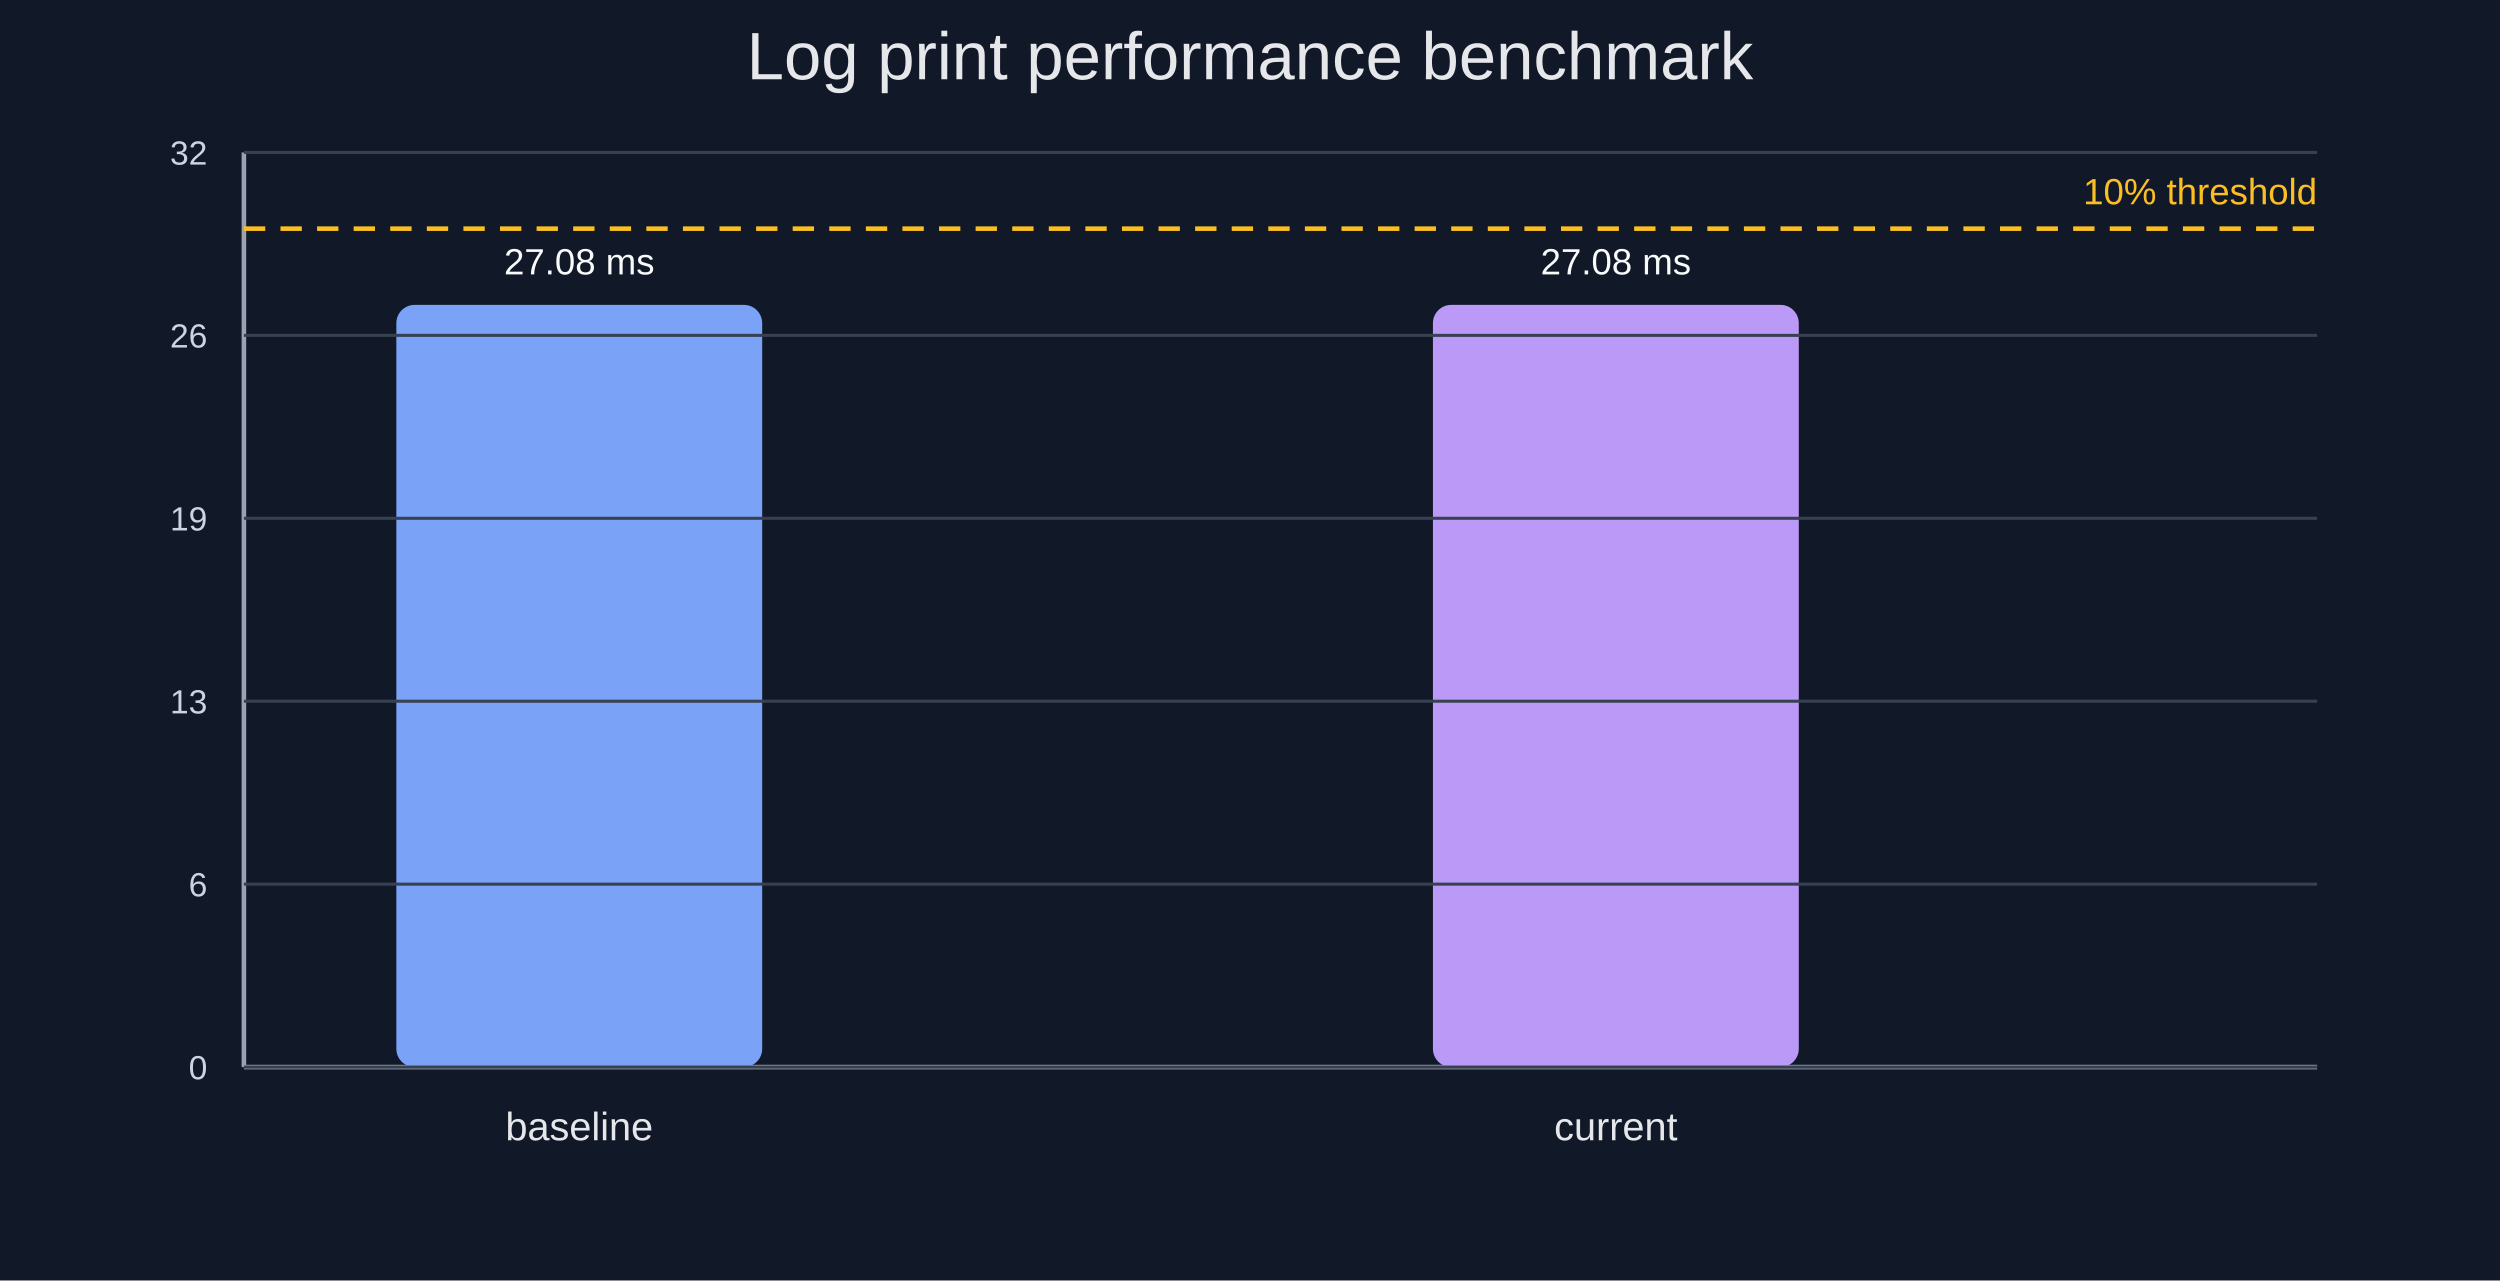
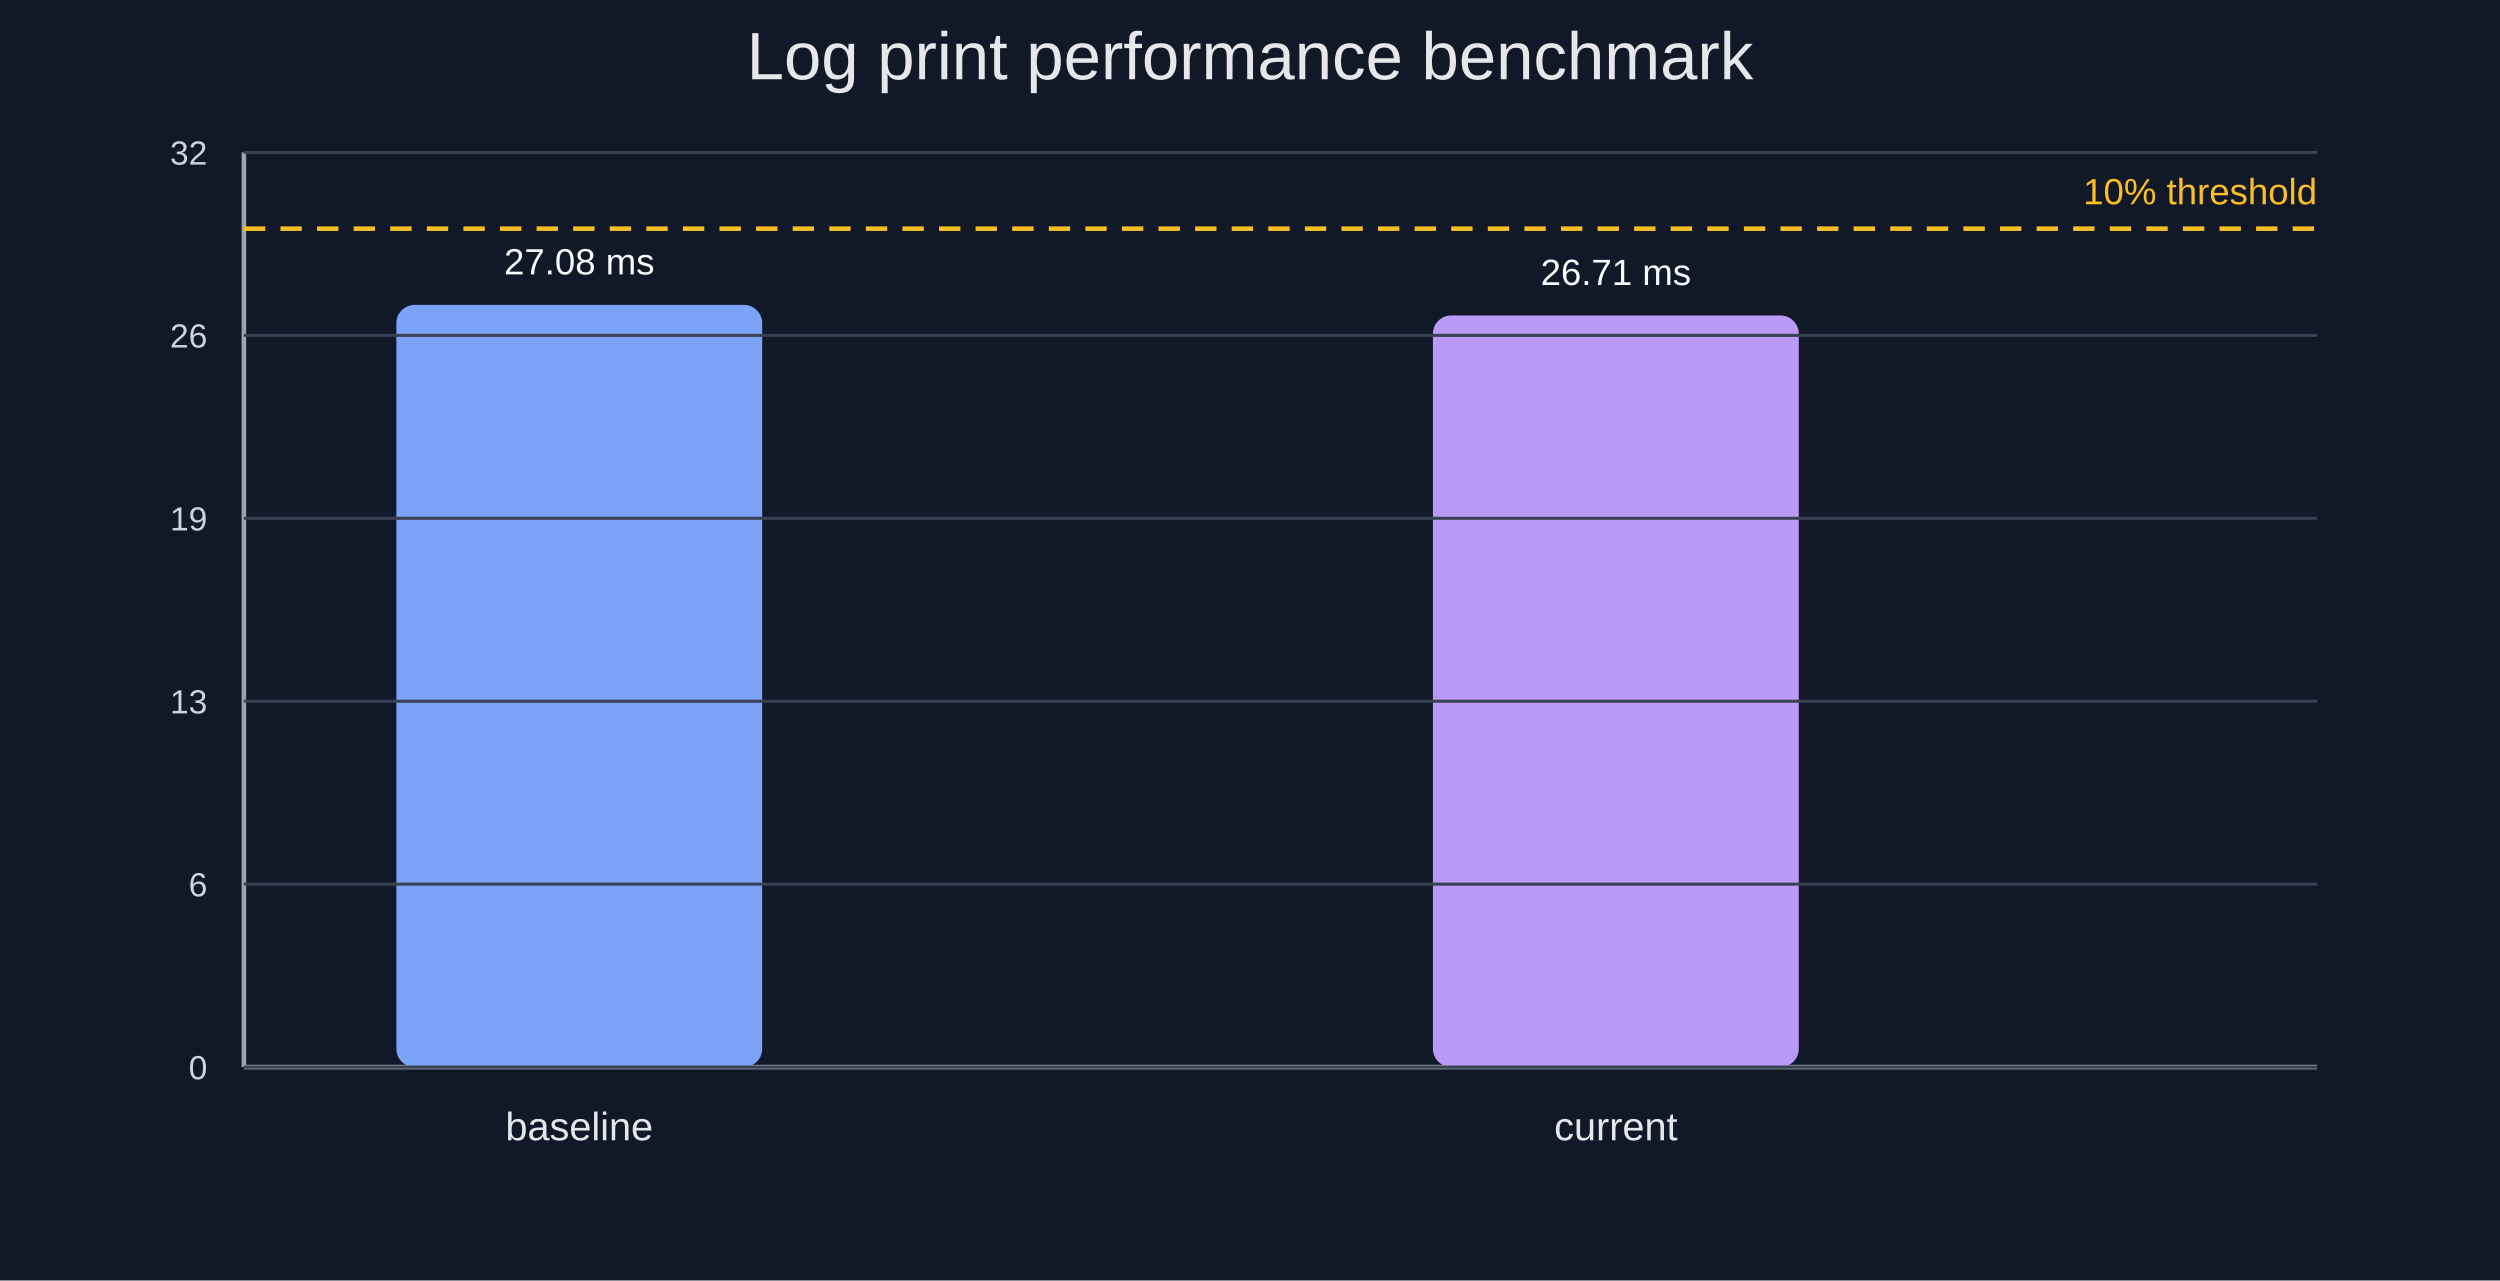
<svg xmlns="http://www.w3.org/2000/svg" width="820" height="420" viewBox="0 0 820 420">
  <rect width="100%" height="100%" fill="#111827" />
  <text x="410.0" y="26" text-anchor="middle" font-size="22" fill="#e5e7eb" font-family="Arial">Log print performance benchmark</text>
  <line x1="80" y1="350" x2="760" y2="350" stroke="#9ca3af" stroke-width="1.5" />
  <line x1="80" y1="50" x2="80" y2="350" stroke="#9ca3af" stroke-width="1.5" />
  <line x1="80" y1="75" x2="760" y2="75" stroke="#fbbf24" stroke-dasharray="7 5" stroke-width="1.5" />
  <text x="760" y="67" text-anchor="end" font-size="12" fill="#fbbf24" font-family="Arial">10% threshold</text>
  <rect x="130.0" y="100" width="120" height="250" fill="#7aa2f7" rx="6" />
  <text x="190.0" y="374" text-anchor="middle" font-size="13" fill="#e5e7eb" font-family="Arial">baseline</text>
  <text x="190.0" y="90" text-anchor="middle" font-size="12" fill="#f8fafc" font-family="Arial">27.08 ms</text>
-   <rect x="470.0" y="100" width="120" height="250" fill="#bb9af7" rx="6" />
+   <rect x="470.0" y="103.475" width="120" height="246.525" fill="#bb9af7" rx="6" />
  <text x="530.0" y="374" text-anchor="middle" font-size="13" fill="#e5e7eb" font-family="Arial">current</text>
-   <text x="530.0" y="90" text-anchor="middle" font-size="12" fill="#f8fafc" font-family="Arial">27.08 ms</text>
+   <text x="530.0" y="93.475" text-anchor="middle" font-size="12" fill="#f8fafc" font-family="Arial">26.71 ms</text>
  <line x1="80" y1="350.0" x2="760" y2="350.0" stroke="#374151" stroke-width="1" />
  <text x="68" y="354.0" text-anchor="end" font-size="11" fill="#cbd5e1" font-family="Arial">0</text>
  <line x1="80" y1="290.0" x2="760" y2="290.0" stroke="#374151" stroke-width="1" />
  <text x="68" y="294.0" text-anchor="end" font-size="11" fill="#cbd5e1" font-family="Arial">6</text>
  <line x1="80" y1="230.0" x2="760" y2="230.0" stroke="#374151" stroke-width="1" />
  <text x="68" y="234.0" text-anchor="end" font-size="11" fill="#cbd5e1" font-family="Arial">13</text>
  <line x1="80" y1="170.0" x2="760" y2="170.0" stroke="#374151" stroke-width="1" />
  <text x="68" y="174.0" text-anchor="end" font-size="11" fill="#cbd5e1" font-family="Arial">19</text>
  <line x1="80" y1="110" x2="760" y2="110" stroke="#374151" stroke-width="1" />
  <text x="68" y="114" text-anchor="end" font-size="11" fill="#cbd5e1" font-family="Arial">26</text>
  <line x1="80" y1="50.0" x2="760" y2="50.0" stroke="#374151" stroke-width="1" />
  <text x="68" y="54.0" text-anchor="end" font-size="11" fill="#cbd5e1" font-family="Arial">32</text>
</svg>
